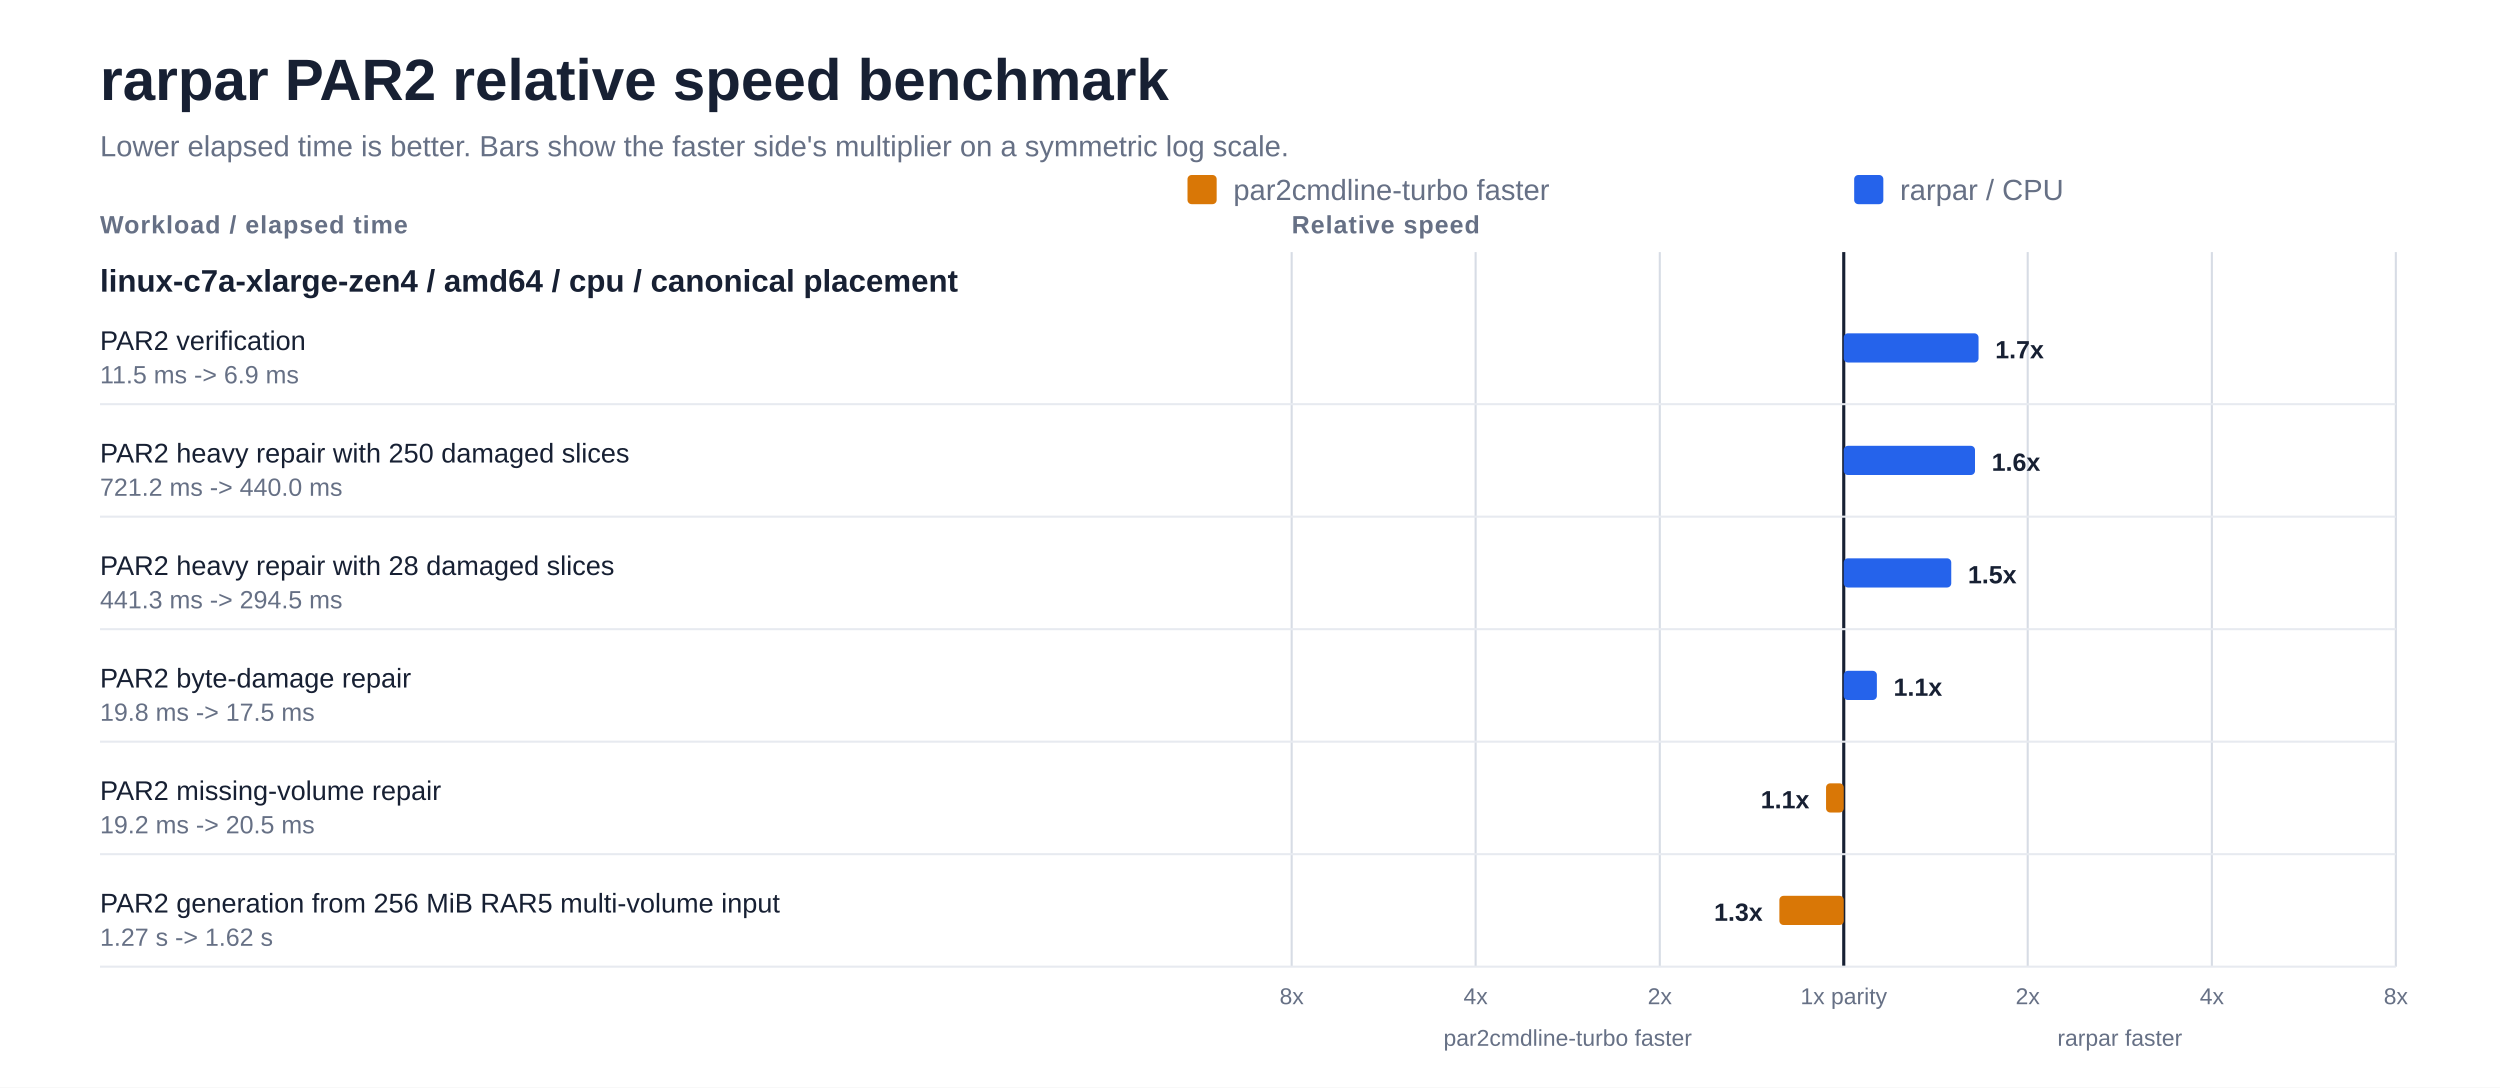
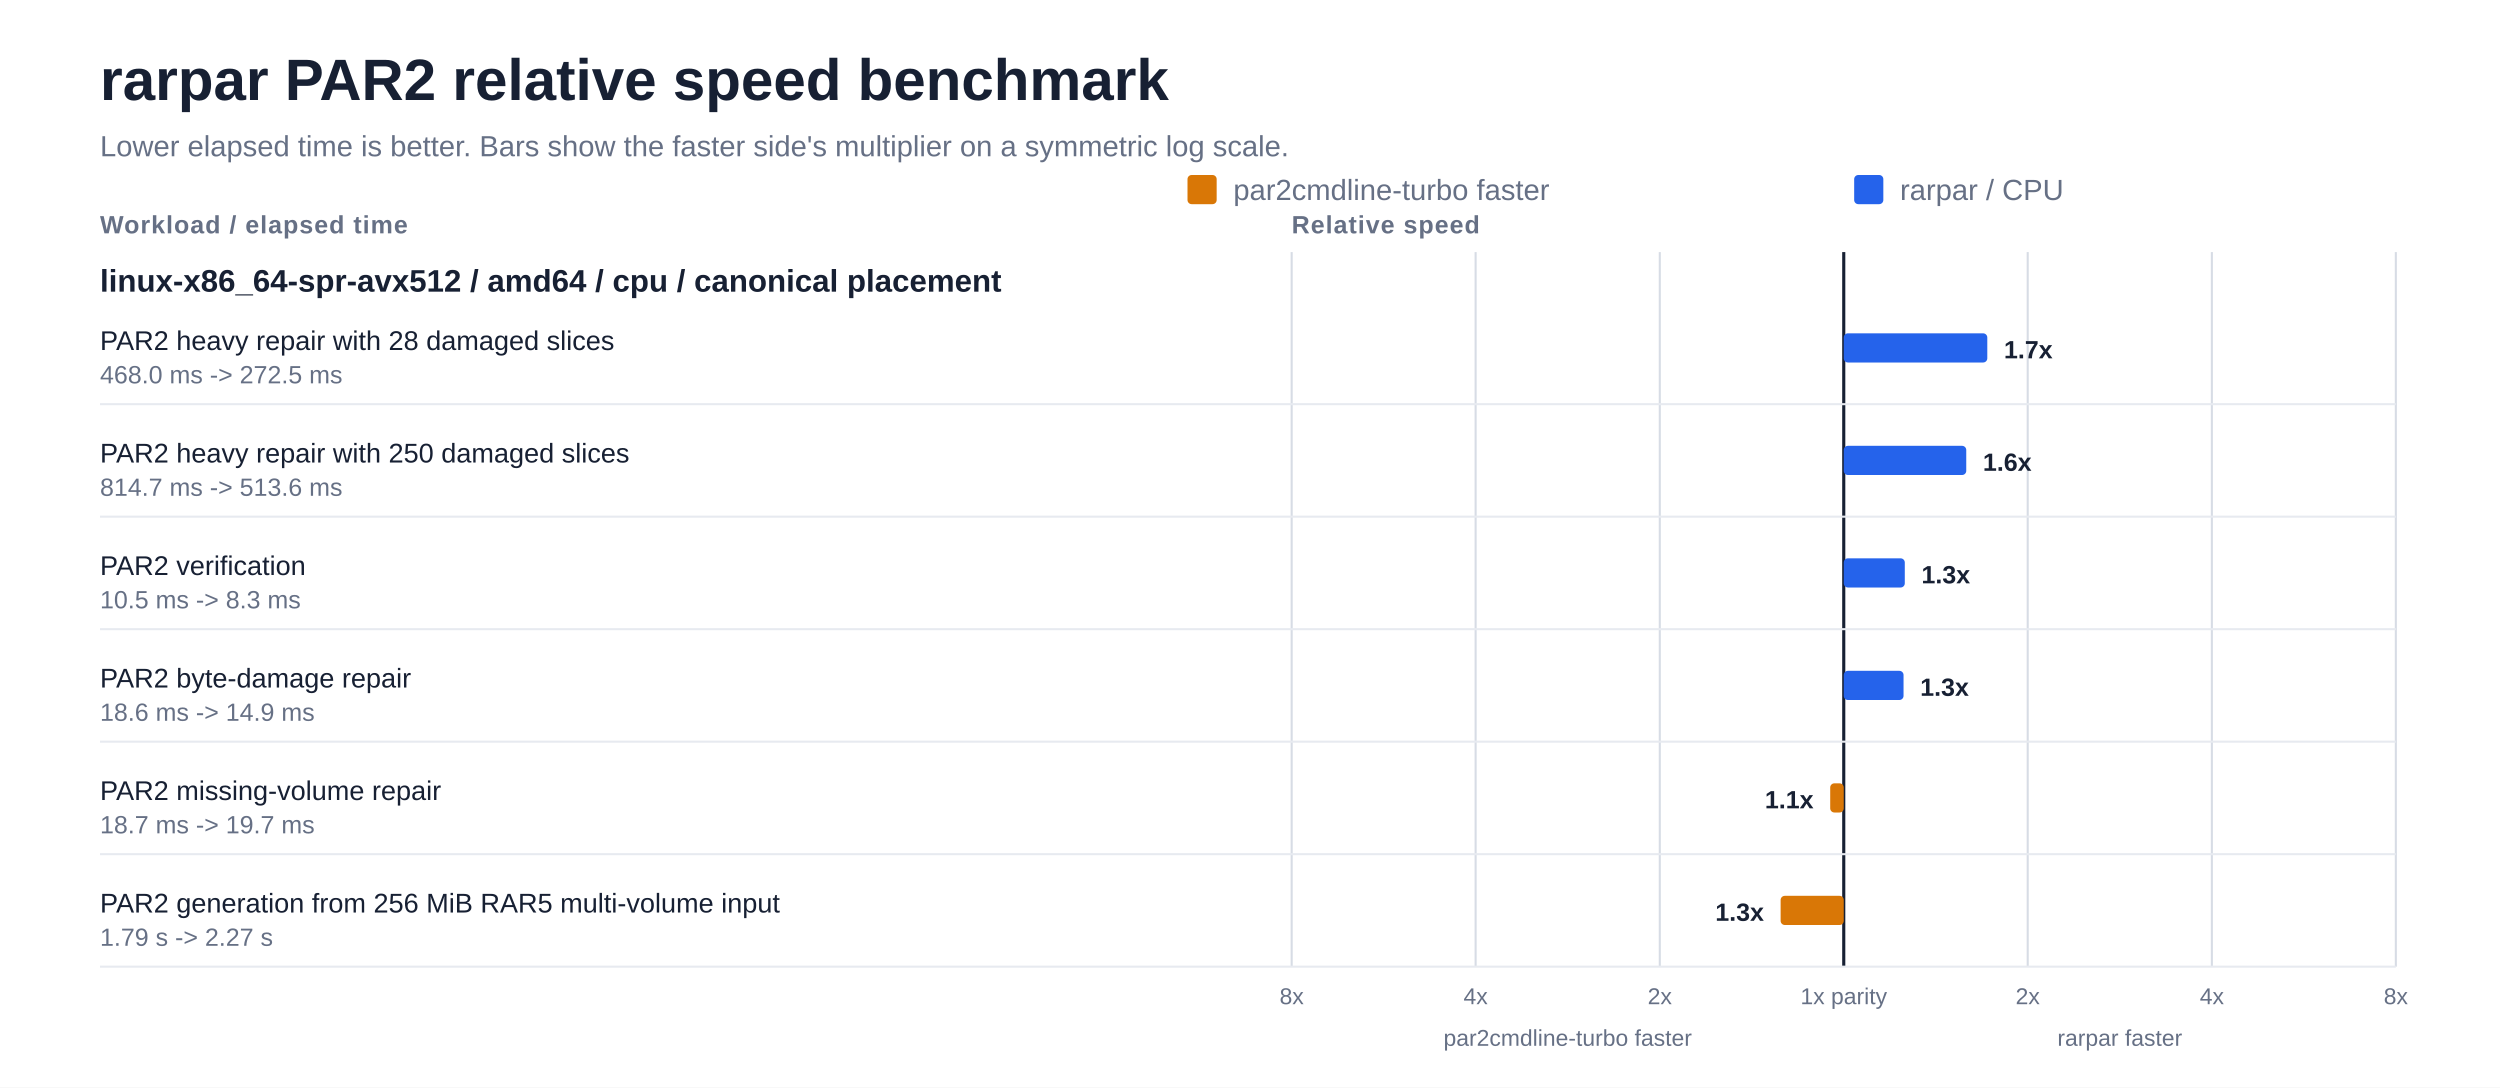
<svg xmlns="http://www.w3.org/2000/svg" width="1200" height="522" viewBox="0 0 1200 522" role="img" aria-labelledby="title desc">
  <style>
    .bg { fill: #ffffff; } text { font-family: Arial, sans-serif; fill: #172033; }
    .title { font-size: 28px; font-weight: 600; } .subtitle { font-size: 14px; fill: #667085; }
    .column { font-size: 12px; font-weight: 600; fill: #667085; letter-spacing: .04em; text-transform: uppercase; }
    .machine { font-size: 15px; font-weight: 600; } .workload { font-size: 13px; font-weight: 500; }
    .timing { font-size: 12px; fill: #667085; } .tick { font-size: 11px; fill: #667085; } .ratio { font-size: 12px; font-weight: 600; }
    .grid { stroke: #d7dce5; stroke-width: 1; } .parity { stroke: #172033; stroke-width: 1.5; } .rule { stroke: #e7eaf0; stroke-width: 1; }
    .cpu { fill: #2563eb; } .gpu { fill: #7c3aed; } .slower { fill: #d97706; }
    @media (prefers-color-scheme: dark) { .bg { fill: #0d1117; } text { fill: #e6edf3; } .subtitle, .column, .timing, .tick { fill: #9ca7b5; } .grid { stroke: #30363d; } .parity { stroke: #e6edf3; } .rule { stroke: #21262d; } .cpu { fill: #58a6ff; } .gpu { fill: #bc8cff; } .slower { fill: #f2a65a; } }
  </style>
  <rect class="bg" width="1200" height="522" />
  <text class="title" x="48" y="48">rarpar PAR2 relative speed benchmark</text>
  <text class="subtitle" x="48" y="75">Lower elapsed time is better. Bars show the faster side's multiplier on a symmetric log scale.</text>
  <g aria-label="Legend">
    <rect class="slower" x="570" y="84" width="14" height="14" rx="2" />
    <text class="subtitle" x="592" y="96">par2cmdline-turbo faster</text>
    <rect class="cpu" x="890" y="84" width="14" height="14" rx="2" />
    <text class="subtitle" x="912" y="96">rarpar / CPU</text>
  </g>
  <text class="column" x="48" y="112">Workload / elapsed time</text>
  <text class="column" x="620" y="112">Relative speed</text>
  <g aria-label="Relative speed axis">
    <line class="grid" x1="620.0" y1="121" x2="620.0" y2="464" />
    <text class="tick" x="620.0" y="482" text-anchor="middle">8x</text>
    <line class="grid" x1="708.3" y1="121" x2="708.3" y2="464" />
    <text class="tick" x="708.3" y="482" text-anchor="middle">4x</text>
    <line class="grid" x1="796.7" y1="121" x2="796.7" y2="464" />
    <text class="tick" x="796.7" y="482" text-anchor="middle">2x</text>
    <line class="parity" x1="885.0" y1="121" x2="885.0" y2="464" />
    <text class="tick" x="885.0" y="482" text-anchor="middle">1x parity</text>
    <line class="grid" x1="973.3" y1="121" x2="973.3" y2="464" />
    <text class="tick" x="973.3" y="482" text-anchor="middle">2x</text>
    <line class="grid" x1="1061.7" y1="121" x2="1061.7" y2="464" />
    <text class="tick" x="1061.7" y="482" text-anchor="middle">4x</text>
    <line class="grid" x1="1150.0" y1="121" x2="1150.0" y2="464" />
    <text class="tick" x="1150.0" y="482" text-anchor="middle">8x</text>
    <text class="tick" x="752.5" y="502" text-anchor="middle">par2cmdline-turbo faster</text>
    <text class="tick" x="1017.5" y="502" text-anchor="middle">rarpar faster</text>
  </g>
  <g aria-label="PAR2 benchmarks">
-     <text class="machine" x="48" y="140">linux-c7a-xlarge-zen4 / amd64 / cpu / canonical placement</text>
-     <text class="workload" x="48" y="168">PAR2 verification</text>
-     <text class="timing" x="48" y="184">11.5 ms -&gt; 6.9 ms</text>
-     <rect class="cpu" x="885.0" y="160" width="64.7" height="14" rx="2" />
-     <text class="ratio" x="957.7" y="172">1.7x</text>
+     <text class="machine" x="48" y="140">linux-x86_64-spr-avx512 / amd64 / cpu / canonical placement</text>
+     <text class="workload" x="48" y="168">PAR2 heavy repair with 28 damaged slices</text>
+     <text class="timing" x="48" y="184">468.0 ms -&gt; 272.5 ms</text>
+     <rect class="cpu" x="885.0" y="160" width="68.9" height="14" rx="2" />
+     <text class="ratio" x="961.9" y="172">1.7x</text>
    <line class="rule" x1="48" y1="194" x2="1150" y2="194" />
    <text class="workload" x="48" y="222">PAR2 heavy repair with 250 damaged slices</text>
-     <text class="timing" x="48" y="238">721.2 ms -&gt; 440.0 ms</text>
-     <rect class="cpu" x="885.0" y="214" width="63.0" height="14" rx="2" />
-     <text class="ratio" x="956.0" y="226">1.6x</text>
+     <text class="timing" x="48" y="238">814.7 ms -&gt; 513.6 ms</text>
+     <rect class="cpu" x="885.0" y="214" width="58.8" height="14" rx="2" />
+     <text class="ratio" x="951.8" y="226">1.6x</text>
    <line class="rule" x1="48" y1="248" x2="1150" y2="248" />
-     <text class="workload" x="48" y="276">PAR2 heavy repair with 28 damaged slices</text>
-     <text class="timing" x="48" y="292">441.3 ms -&gt; 294.5 ms</text>
-     <rect class="cpu" x="885.0" y="268" width="51.6" height="14" rx="2" />
-     <text class="ratio" x="944.6" y="280">1.5x</text>
+     <text class="workload" x="48" y="276">PAR2 verification</text>
+     <text class="timing" x="48" y="292">10.5 ms -&gt; 8.3 ms</text>
+     <rect class="cpu" x="885.0" y="268" width="29.3" height="14" rx="2" />
+     <text class="ratio" x="922.3" y="280">1.3x</text>
    <line class="rule" x1="48" y1="302" x2="1150" y2="302" />
    <text class="workload" x="48" y="330">PAR2 byte-damage repair</text>
-     <text class="timing" x="48" y="346">19.8 ms -&gt; 17.5 ms</text>
-     <rect class="cpu" x="885.0" y="322" width="15.9" height="14" rx="2" />
-     <text class="ratio" x="908.9" y="334">1.1x</text>
+     <text class="timing" x="48" y="346">18.6 ms -&gt; 14.9 ms</text>
+     <rect class="cpu" x="885.0" y="322" width="28.7" height="14" rx="2" />
+     <text class="ratio" x="921.7" y="334">1.3x</text>
    <line class="rule" x1="48" y1="356" x2="1150" y2="356" />
    <text class="workload" x="48" y="384">PAR2 missing-volume repair</text>
-     <text class="timing" x="48" y="400">19.2 ms -&gt; 20.5 ms</text>
-     <rect class="slower" x="876.5" y="376" width="8.5" height="14" rx="2" />
-     <text class="ratio" x="868.5" y="388" text-anchor="end">1.1x</text>
+     <text class="timing" x="48" y="400">18.7 ms -&gt; 19.7 ms</text>
+     <rect class="slower" x="878.5" y="376" width="6.5" height="14" rx="2" />
+     <text class="ratio" x="870.5" y="388" text-anchor="end">1.1x</text>
    <line class="rule" x1="48" y1="410" x2="1150" y2="410" />
    <text class="workload" x="48" y="438">PAR2 generation from 256 MiB RAR5 multi-volume input</text>
-     <text class="timing" x="48" y="454">1.27 s -&gt; 1.62 s</text>
-     <rect class="slower" x="854.1" y="430" width="30.9" height="14" rx="2" />
-     <text class="ratio" x="846.1" y="442" text-anchor="end">1.3x</text>
+     <text class="timing" x="48" y="454">1.79 s -&gt; 2.27 s</text>
+     <rect class="slower" x="854.7" y="430" width="30.3" height="14" rx="2" />
+     <text class="ratio" x="846.7" y="442" text-anchor="end">1.3x</text>
    <line class="rule" x1="48" y1="464" x2="1150" y2="464" />
  </g>
</svg>
